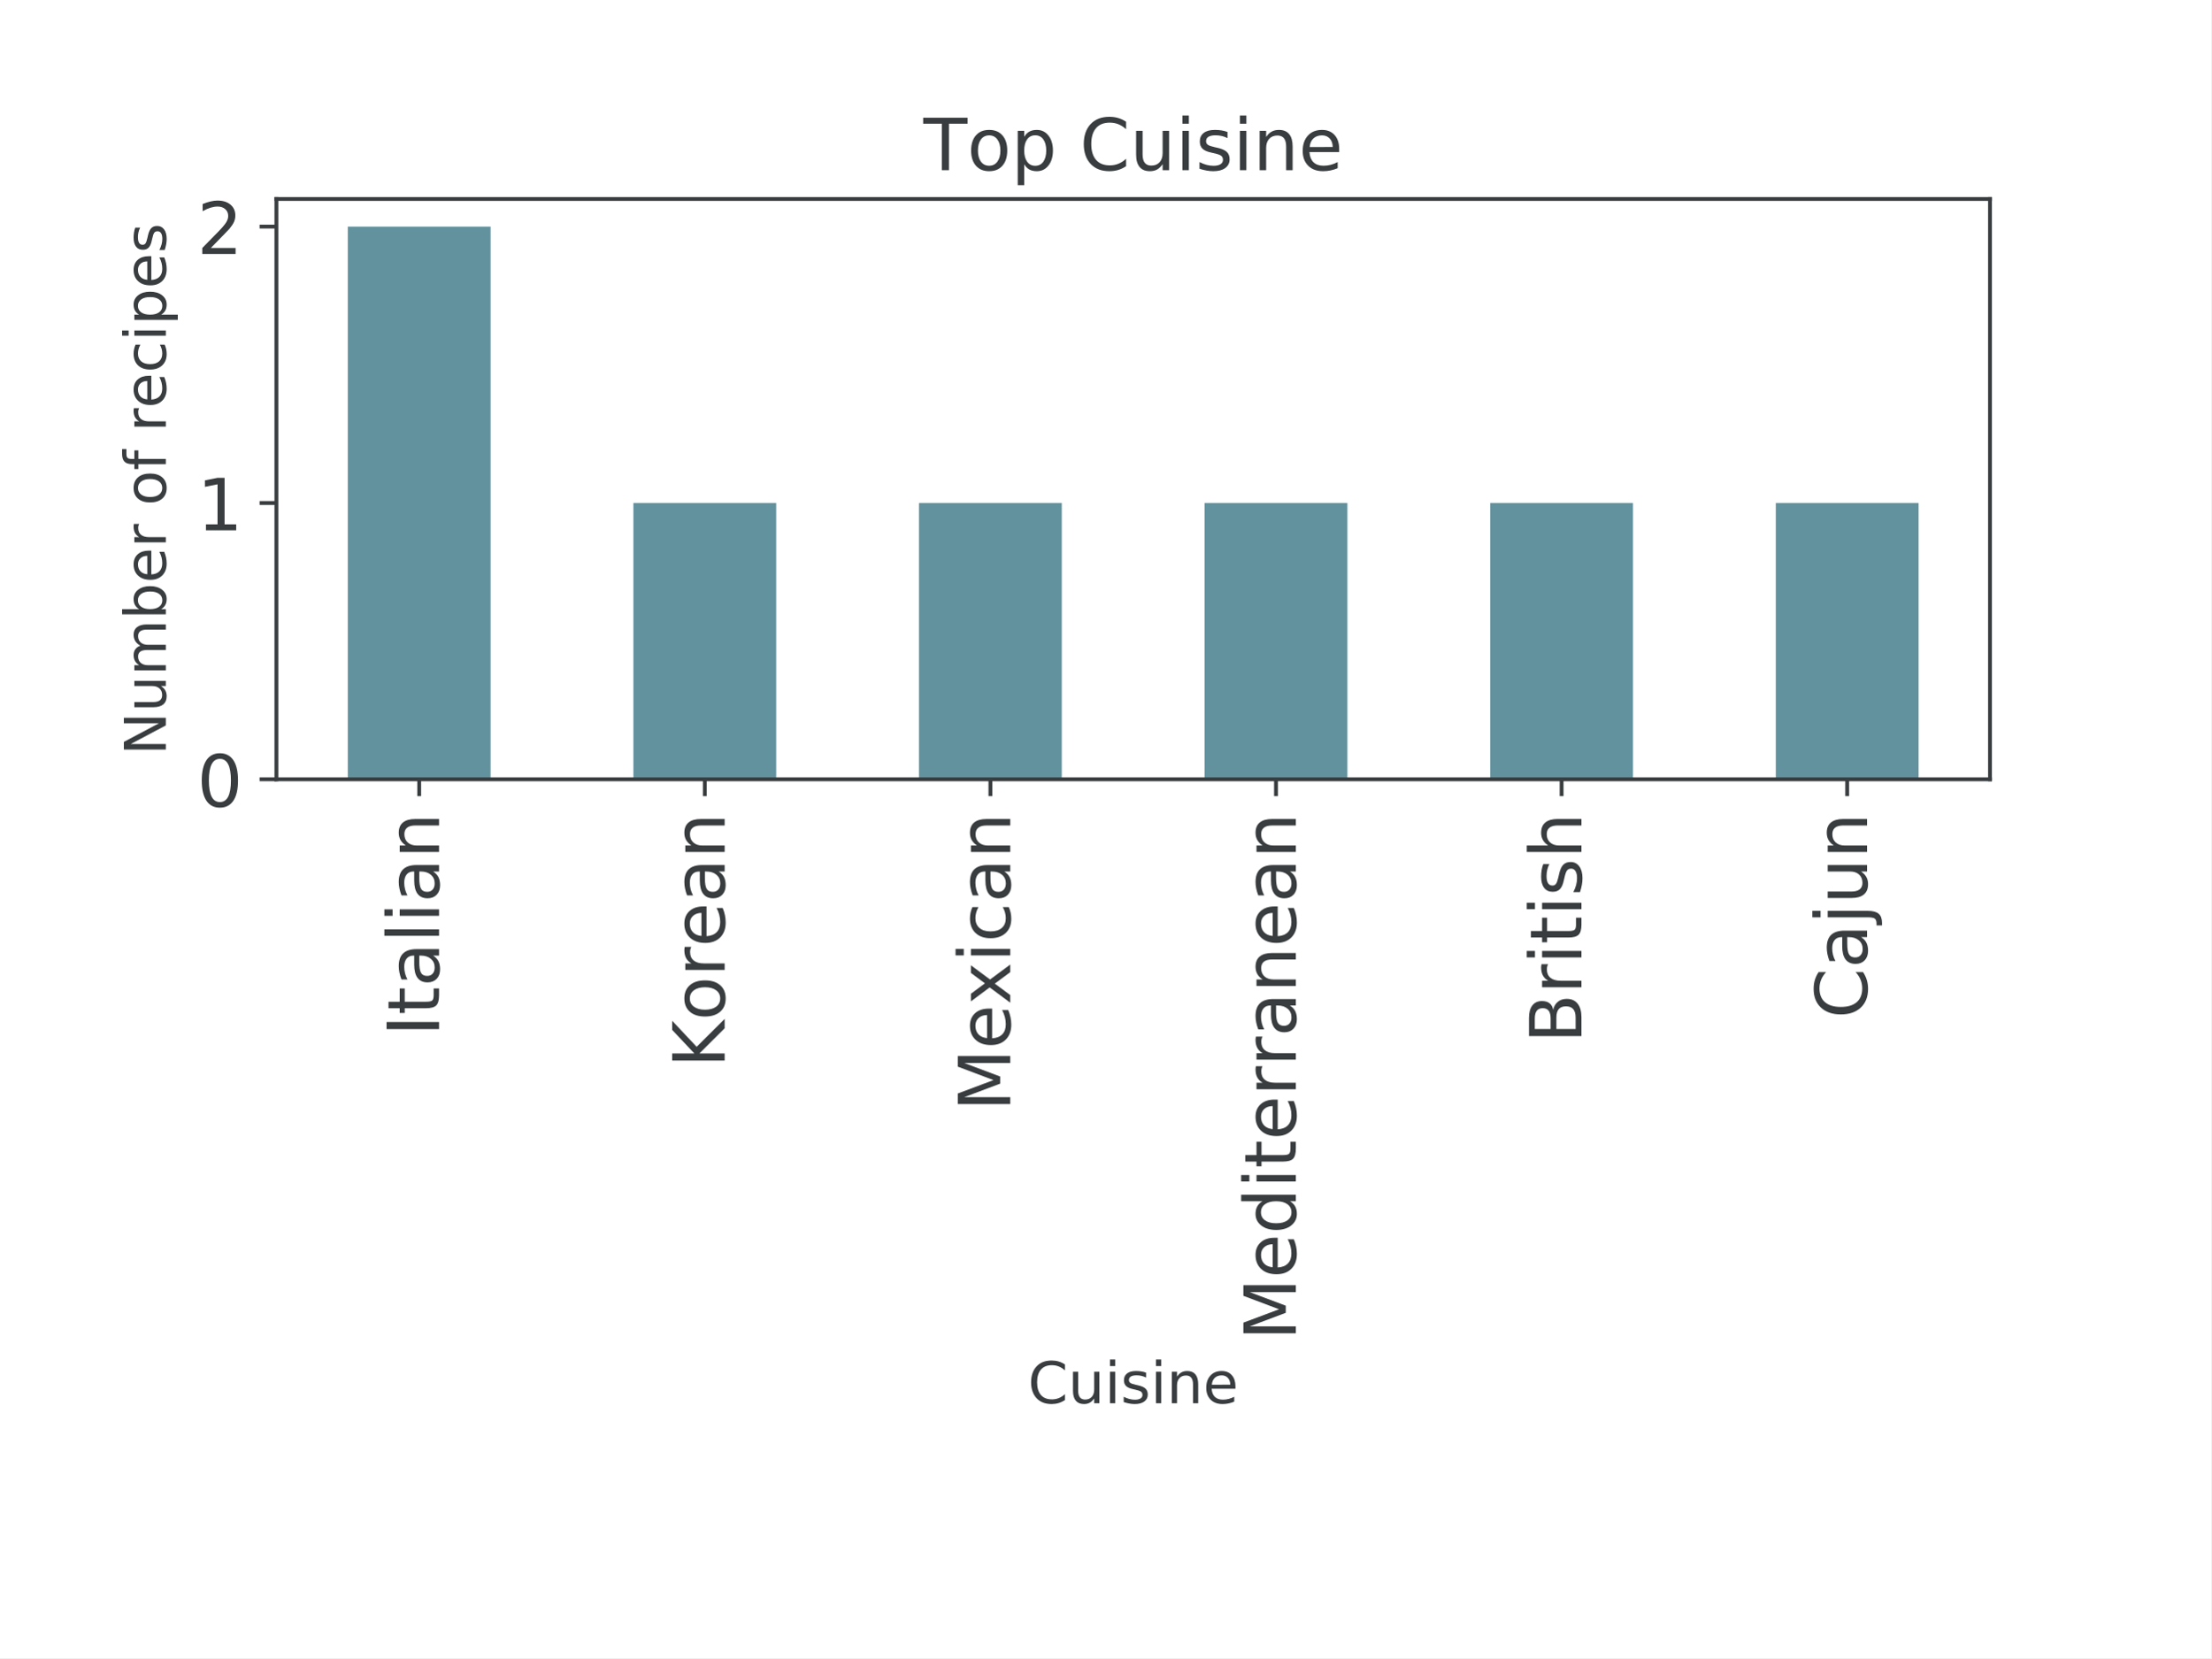
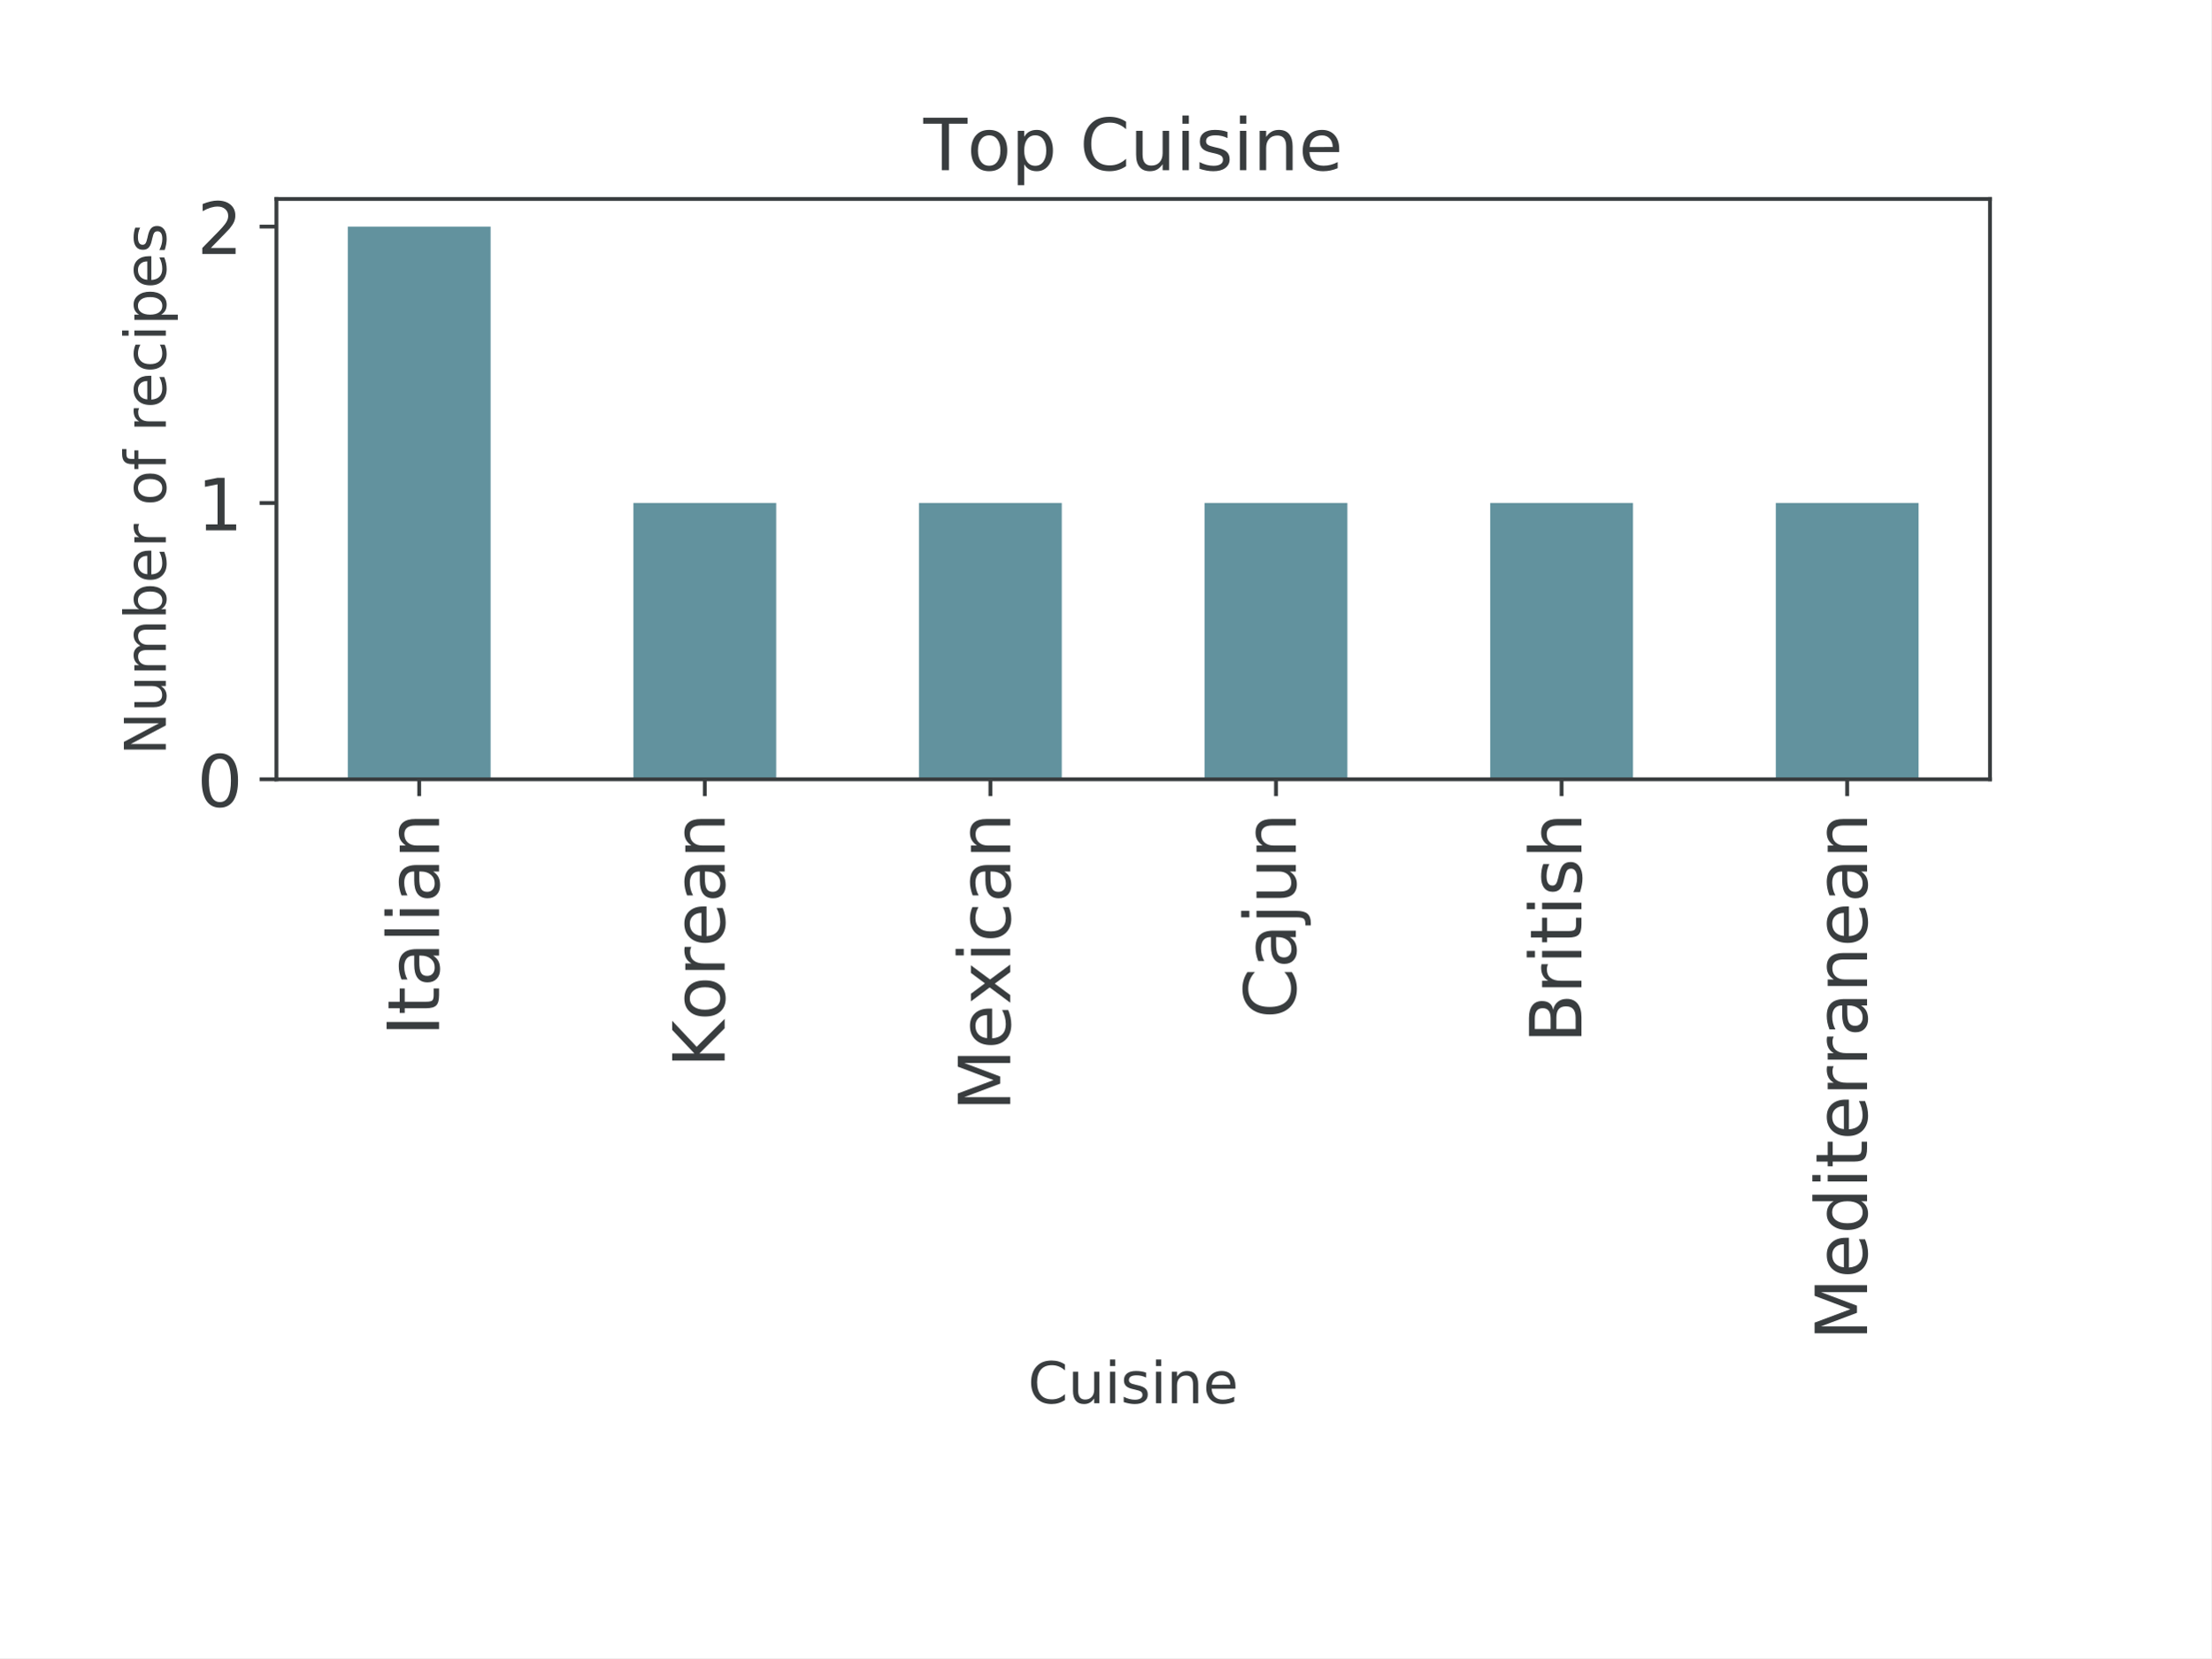
<svg xmlns="http://www.w3.org/2000/svg" xmlns:xlink="http://www.w3.org/1999/xlink" height="345.6pt" version="1.1" viewBox="0 0 460.8 345.6" width="460.8pt">
  <defs>
    <style type="text/css">
*{stroke-linecap:butt;stroke-linejoin:round;}
  </style>
  </defs>
  <g id="figure_1">
    <g id="patch_1">
      <path d="M 0 345.6  L 460.8 345.6  L 460.8 0  L 0 0  z " style="fill:#ffffff;" />
    </g>
    <g id="axes_1">
      <g id="patch_2">
        <path d="M 57.6 162.432  L 414.72 162.432  L 414.72 41.472  L 57.6 41.472  z " style="fill:#ffffff;" />
      </g>
      <g id="patch_3">
-         <path clip-path="url(#pf2302e8d09)" d="M 72.48 162.432  L 102.24 162.432  L 102.24 47.232  L 72.48 47.232  z " style="fill:#62929e;" />
+         <path clip-path="url(#pcf9d9f2aad)" d="M 72.48 162.432  L 102.24 162.432  L 102.24 47.232  L 72.48 47.232  z " style="fill:#62929e;" />
      </g>
      <g id="patch_4">
-         <path clip-path="url(#pf2302e8d09)" d="M 132 162.432  L 161.76 162.432  L 161.76 104.832  L 132 104.832  z " style="fill:#62929e;" />
+         <path clip-path="url(#pcf9d9f2aad)" d="M 132 162.432  L 161.76 162.432  L 161.76 104.832  L 132 104.832  z " style="fill:#62929e;" />
      </g>
      <g id="patch_5">
-         <path clip-path="url(#pf2302e8d09)" d="M 191.52 162.432  L 221.28 162.432  L 221.28 104.832  L 191.52 104.832  z " style="fill:#62929e;" />
+         <path clip-path="url(#pcf9d9f2aad)" d="M 191.52 162.432  L 221.28 162.432  L 221.28 104.832  L 191.52 104.832  z " style="fill:#62929e;" />
      </g>
      <g id="patch_6">
-         <path clip-path="url(#pf2302e8d09)" d="M 251.04 162.432  L 280.8 162.432  L 280.8 104.832  L 251.04 104.832  z " style="fill:#62929e;" />
+         <path clip-path="url(#pcf9d9f2aad)" d="M 251.04 162.432  L 280.8 162.432  L 280.8 104.832  L 251.04 104.832  z " style="fill:#62929e;" />
      </g>
      <g id="patch_7">
-         <path clip-path="url(#pf2302e8d09)" d="M 310.56 162.432  L 340.32 162.432  L 340.32 104.832  L 310.56 104.832  z " style="fill:#62929e;" />
+         <path clip-path="url(#pcf9d9f2aad)" d="M 310.56 162.432  L 340.32 162.432  L 340.32 104.832  L 310.56 104.832  z " style="fill:#62929e;" />
      </g>
      <g id="patch_8">
-         <path clip-path="url(#pf2302e8d09)" d="M 370.08 162.432  L 399.84 162.432  L 399.84 104.832  L 370.08 104.832  z " style="fill:#62929e;" />
+         <path clip-path="url(#pcf9d9f2aad)" d="M 370.08 162.432  L 399.84 162.432  L 399.84 104.832  L 370.08 104.832  z " style="fill:#62929e;" />
      </g>
      <g id="matplotlib.axis_1">
        <g id="xtick_1">
          <g id="line2d_1">
            <defs>
-               <path d="M 0 0  L 0 3.5  " id="m8370cc19d5" style="stroke:#393d3f;stroke-width:0.8;" />
-             </defs>
-             <g>
-               <use style="fill:#393d3f;stroke:#393d3f;stroke-width:0.8;" x="87.36" xlink:href="#m8370cc19d5" y="162.432" />
+               <path d="M 0 0  L 0 3.5  " id="md432410e2c" style="stroke:#393d3f;stroke-width:0.8;" />
+             </defs>
+             <g>
+               <use style="fill:#393d3f;stroke:#393d3f;stroke-width:0.8;" x="87.36" xlink:href="#md432410e2c" y="162.432" />
            </g>
          </g>
          <g id="text_1">
            <defs>
              <path d="M 9.812 72.906  L 19.672 72.906  L 19.672 0  L 9.812 0  z " id="DejaVuSans-73" />
              <path d="M 18.312 70.219  L 18.312 54.688  L 36.812 54.688  L 36.812 47.703  L 18.312 47.703  L 18.312 18.016  Q 18.312 11.328 20.141 9.422  Q 21.969 7.516 27.594 7.516  L 36.812 7.516  L 36.812 0  L 27.594 0  Q 17.188 0 13.234 3.875  Q 9.281 7.766 9.281 18.016  L 9.281 47.703  L 2.688 47.703  L 2.688 54.688  L 9.281 54.688  L 9.281 70.219  z " id="DejaVuSans-116" />
              <path d="M 34.281 27.484  Q 23.391 27.484 19.188 25  Q 14.984 22.516 14.984 16.5  Q 14.984 11.719 18.141 8.906  Q 21.297 6.109 26.703 6.109  Q 34.188 6.109 38.703 11.406  Q 43.219 16.703 43.219 25.484  L 43.219 27.484  z M 52.203 31.203  L 52.203 0  L 43.219 0  L 43.219 8.297  Q 40.141 3.328 35.547 0.953  Q 30.953 -1.422 24.312 -1.422  Q 15.922 -1.422 10.953 3.297  Q 6 8.016 6 15.922  Q 6 25.141 12.172 29.828  Q 18.359 34.516 30.609 34.516  L 43.219 34.516  L 43.219 35.406  Q 43.219 41.609 39.141 45  Q 35.062 48.391 27.688 48.391  Q 23 48.391 18.547 47.266  Q 14.109 46.141 10.016 43.891  L 10.016 52.203  Q 14.938 54.109 19.578 55.047  Q 24.219 56 28.609 56  Q 40.484 56 46.344 49.844  Q 52.203 43.703 52.203 31.203  z " id="DejaVuSans-97" />
              <path d="M 9.422 75.984  L 18.406 75.984  L 18.406 0  L 9.422 0  z " id="DejaVuSans-108" />
              <path d="M 9.422 54.688  L 18.406 54.688  L 18.406 0  L 9.422 0  z M 9.422 75.984  L 18.406 75.984  L 18.406 64.594  L 9.422 64.594  z " id="DejaVuSans-105" />
              <path d="M 54.891 33.016  L 54.891 0  L 45.906 0  L 45.906 32.719  Q 45.906 40.484 42.875 44.328  Q 39.844 48.188 33.797 48.188  Q 26.516 48.188 22.312 43.547  Q 18.109 38.922 18.109 30.906  L 18.109 0  L 9.078 0  L 9.078 54.688  L 18.109 54.688  L 18.109 46.188  Q 21.344 51.125 25.703 53.562  Q 30.078 56 35.797 56  Q 45.219 56 50.047 50.172  Q 54.891 44.344 54.891 33.016  z " id="DejaVuSans-110" />
            </defs>
            <g style="fill:#393d3f;" transform="translate(91.49906 215.9625)rotate(-90)scale(0.15 -0.15)">
              <use xlink:href="#DejaVuSans-73" />
              <use x="29.492" xlink:href="#DejaVuSans-116" />
              <use x="68.701" xlink:href="#DejaVuSans-97" />
              <use x="129.98" xlink:href="#DejaVuSans-108" />
              <use x="157.764" xlink:href="#DejaVuSans-105" />
              <use x="185.547" xlink:href="#DejaVuSans-97" />
              <use x="246.826" xlink:href="#DejaVuSans-110" />
            </g>
          </g>
        </g>
        <g id="xtick_2">
          <g id="line2d_2">
            <g>
-               <use style="fill:#393d3f;stroke:#393d3f;stroke-width:0.8;" x="146.88" xlink:href="#m8370cc19d5" y="162.432" />
+               <use style="fill:#393d3f;stroke:#393d3f;stroke-width:0.8;" x="146.88" xlink:href="#md432410e2c" y="162.432" />
            </g>
          </g>
          <g id="text_2">
            <defs>
              <path d="M 9.812 72.906  L 19.672 72.906  L 19.672 42.094  L 52.391 72.906  L 65.094 72.906  L 28.906 38.922  L 67.672 0  L 54.688 0  L 19.672 35.109  L 19.672 0  L 9.812 0  z " id="DejaVuSans-75" />
              <path d="M 30.609 48.391  Q 23.391 48.391 19.188 42.75  Q 14.984 37.109 14.984 27.297  Q 14.984 17.484 19.156 11.844  Q 23.344 6.203 30.609 6.203  Q 37.797 6.203 41.984 11.859  Q 46.188 17.531 46.188 27.297  Q 46.188 37.016 41.984 42.703  Q 37.797 48.391 30.609 48.391  z M 30.609 56  Q 42.328 56 49.016 48.375  Q 55.719 40.766 55.719 27.297  Q 55.719 13.875 49.016 6.219  Q 42.328 -1.422 30.609 -1.422  Q 18.844 -1.422 12.172 6.219  Q 5.516 13.875 5.516 27.297  Q 5.516 40.766 12.172 48.375  Q 18.844 56 30.609 56  z " id="DejaVuSans-111" />
              <path d="M 41.109 46.297  Q 39.594 47.172 37.812 47.578  Q 36.031 48 33.891 48  Q 26.266 48 22.188 43.047  Q 18.109 38.094 18.109 28.812  L 18.109 0  L 9.078 0  L 9.078 54.688  L 18.109 54.688  L 18.109 46.188  Q 20.953 51.172 25.484 53.578  Q 30.031 56 36.531 56  Q 37.453 56 38.578 55.875  Q 39.703 55.766 41.062 55.516  z " id="DejaVuSans-114" />
              <path d="M 56.203 29.594  L 56.203 25.203  L 14.891 25.203  Q 15.484 15.922 20.484 11.062  Q 25.484 6.203 34.422 6.203  Q 39.594 6.203 44.453 7.469  Q 49.312 8.734 54.109 11.281  L 54.109 2.781  Q 49.266 0.734 44.188 -0.344  Q 39.109 -1.422 33.891 -1.422  Q 20.797 -1.422 13.156 6.188  Q 5.516 13.812 5.516 26.812  Q 5.516 40.234 12.766 48.109  Q 20.016 56 32.328 56  Q 43.359 56 49.781 48.891  Q 56.203 41.797 56.203 29.594  z M 47.219 32.234  Q 47.125 39.594 43.094 43.984  Q 39.062 48.391 32.422 48.391  Q 24.906 48.391 20.391 44.141  Q 15.875 39.891 15.188 32.172  z " id="DejaVuSans-101" />
            </defs>
            <g style="fill:#393d3f;" transform="translate(151.0191 222.525)rotate(-90)scale(0.15 -0.15)">
              <use xlink:href="#DejaVuSans-75" />
              <use x="65.498" xlink:href="#DejaVuSans-111" />
              <use x="126.68" xlink:href="#DejaVuSans-114" />
              <use x="167.762" xlink:href="#DejaVuSans-101" />
              <use x="229.285" xlink:href="#DejaVuSans-97" />
              <use x="290.564" xlink:href="#DejaVuSans-110" />
            </g>
          </g>
        </g>
        <g id="xtick_3">
          <g id="line2d_3">
            <g>
-               <use style="fill:#393d3f;stroke:#393d3f;stroke-width:0.8;" x="206.4" xlink:href="#m8370cc19d5" y="162.432" />
+               <use style="fill:#393d3f;stroke:#393d3f;stroke-width:0.8;" x="206.4" xlink:href="#md432410e2c" y="162.432" />
            </g>
          </g>
          <g id="text_3">
            <defs>
              <path d="M 9.812 72.906  L 24.516 72.906  L 43.109 23.297  L 61.812 72.906  L 76.516 72.906  L 76.516 0  L 66.891 0  L 66.891 64.016  L 48.094 14.016  L 38.188 14.016  L 19.391 64.016  L 19.391 0  L 9.812 0  z " id="DejaVuSans-77" />
              <path d="M 54.891 54.688  L 35.109 28.078  L 55.906 0  L 45.312 0  L 29.391 21.484  L 13.484 0  L 2.875 0  L 24.125 28.609  L 4.688 54.688  L 15.281 54.688  L 29.781 35.203  L 44.281 54.688  z " id="DejaVuSans-120" />
              <path d="M 48.781 52.594  L 48.781 44.188  Q 44.969 46.297 41.141 47.344  Q 37.312 48.391 33.406 48.391  Q 24.656 48.391 19.812 42.844  Q 14.984 37.312 14.984 27.297  Q 14.984 17.281 19.812 11.734  Q 24.656 6.203 33.406 6.203  Q 37.312 6.203 41.141 7.25  Q 44.969 8.297 48.781 10.406  L 48.781 2.094  Q 45.016 0.344 40.984 -0.531  Q 36.969 -1.422 32.422 -1.422  Q 20.062 -1.422 12.781 6.344  Q 5.516 14.109 5.516 27.297  Q 5.516 40.672 12.859 48.328  Q 20.219 56 33.016 56  Q 37.156 56 41.109 55.141  Q 45.062 54.297 48.781 52.594  z " id="DejaVuSans-99" />
            </defs>
            <g style="fill:#393d3f;" transform="translate(210.5391 231.5929)rotate(-90)scale(0.15 -0.15)">
              <use xlink:href="#DejaVuSans-77" />
              <use x="86.279" xlink:href="#DejaVuSans-101" />
              <use x="147.787" xlink:href="#DejaVuSans-120" />
              <use x="206.967" xlink:href="#DejaVuSans-105" />
              <use x="234.75" xlink:href="#DejaVuSans-99" />
              <use x="289.73" xlink:href="#DejaVuSans-97" />
              <use x="351.01" xlink:href="#DejaVuSans-110" />
            </g>
          </g>
        </g>
        <g id="xtick_4">
          <g id="line2d_4">
            <g>
-               <use style="fill:#393d3f;stroke:#393d3f;stroke-width:0.8;" x="265.92" xlink:href="#m8370cc19d5" y="162.432" />
+               <use style="fill:#393d3f;stroke:#393d3f;stroke-width:0.8;" x="265.92" xlink:href="#md432410e2c" y="162.432" />
            </g>
          </g>
          <g id="text_4">
            <defs>
+               <path d="M 64.406 67.281  L 64.406 56.891  Q 59.422 61.531 53.781 63.812  Q 48.141 66.109 41.797 66.109  Q 29.297 66.109 22.656 58.469  Q 16.016 50.828 16.016 36.375  Q 16.016 21.969 22.656 14.328  Q 29.297 6.688 41.797 6.688  Q 48.141 6.688 53.781 8.984  Q 59.422 11.281 64.406 15.922  L 64.406 5.609  Q 59.234 2.094 53.438 0.328  Q 47.656 -1.422 41.219 -1.422  Q 24.656 -1.422 15.125 8.703  Q 5.609 18.844 5.609 36.375  Q 5.609 53.953 15.125 64.078  Q 24.656 74.219 41.219 74.219  Q 47.75 74.219 53.531 72.484  Q 59.328 70.75 64.406 67.281  z " id="DejaVuSans-67" />
+               <path d="M 9.422 54.688  L 18.406 54.688  L 18.406 -0.984  Q 18.406 -11.422 14.422 -16.109  Q 10.453 -20.797 1.609 -20.797  L -1.812 -20.797  L -1.812 -13.188  L 0.594 -13.188  Q 5.719 -13.188 7.562 -10.812  Q 9.422 -8.453 9.422 -0.984  z M 9.422 75.984  L 18.406 75.984  L 18.406 64.594  L 9.422 64.594  z " id="DejaVuSans-106" />
+               <path d="M 8.5 21.578  L 8.5 54.688  L 17.484 54.688  L 17.484 21.922  Q 17.484 14.156 20.5 10.266  Q 23.531 6.391 29.594 6.391  Q 36.859 6.391 41.078 11.031  Q 45.312 15.672 45.312 23.688  L 45.312 54.688  L 54.297 54.688  L 54.297 0  L 45.312 0  L 45.312 8.406  Q 42.047 3.422 37.719 1  Q 33.406 -1.422 27.688 -1.422  Q 18.266 -1.422 13.375 4.438  Q 8.5 10.297 8.5 21.578  z M 31.109 56  z " id="DejaVuSans-117" />
+             </defs>
+             <g style="fill:#393d3f;" transform="translate(270.0591 212.2781)rotate(-90)scale(0.15 -0.15)">
+               <use xlink:href="#DejaVuSans-67" />
+               <use x="69.824" xlink:href="#DejaVuSans-97" />
+               <use x="131.104" xlink:href="#DejaVuSans-106" />
+               <use x="158.887" xlink:href="#DejaVuSans-117" />
+               <use x="222.266" xlink:href="#DejaVuSans-110" />
+             </g>
+           </g>
+         </g>
+         <g id="xtick_5">
+           <g id="line2d_5">
+             <g>
+               <use style="fill:#393d3f;stroke:#393d3f;stroke-width:0.8;" x="325.44" xlink:href="#md432410e2c" y="162.432" />
+             </g>
+           </g>
+           <g id="text_5">
+             <defs>
+               <path d="M 19.672 34.812  L 19.672 8.109  L 35.5 8.109  Q 43.453 8.109 47.281 11.406  Q 51.125 14.703 51.125 21.484  Q 51.125 28.328 47.281 31.562  Q 43.453 34.812 35.5 34.812  z M 19.672 64.797  L 19.672 42.828  L 34.281 42.828  Q 41.5 42.828 45.031 45.531  Q 48.578 48.25 48.578 53.812  Q 48.578 59.328 45.031 62.062  Q 41.5 64.797 34.281 64.797  z M 9.812 72.906  L 35.016 72.906  Q 46.297 72.906 52.391 68.219  Q 58.5 63.531 58.5 54.891  Q 58.5 48.188 55.375 44.234  Q 52.25 40.281 46.188 39.312  Q 53.469 37.75 57.5 32.781  Q 61.531 27.828 61.531 20.406  Q 61.531 10.641 54.891 5.312  Q 48.25 0 35.984 0  L 9.812 0  z " id="DejaVuSans-66" />
+               <path d="M 44.281 53.078  L 44.281 44.578  Q 40.484 46.531 36.375 47.5  Q 32.281 48.484 27.875 48.484  Q 21.188 48.484 17.844 46.438  Q 14.5 44.391 14.5 40.281  Q 14.5 37.156 16.891 35.375  Q 19.281 33.594 26.516 31.984  L 29.594 31.297  Q 39.156 29.25 43.188 25.516  Q 47.219 21.781 47.219 15.094  Q 47.219 7.469 41.188 3.016  Q 35.156 -1.422 24.609 -1.422  Q 20.219 -1.422 15.453 -0.562  Q 10.688 0.297 5.422 2  L 5.422 11.281  Q 10.406 8.688 15.234 7.391  Q 20.062 6.109 24.812 6.109  Q 31.156 6.109 34.562 8.281  Q 37.984 10.453 37.984 14.406  Q 37.984 18.062 35.516 20.016  Q 33.062 21.969 24.703 23.781  L 21.578 24.516  Q 13.234 26.266 9.516 29.906  Q 5.812 33.547 5.812 39.891  Q 5.812 47.609 11.281 51.797  Q 16.75 56 26.812 56  Q 31.781 56 36.172 55.266  Q 40.578 54.547 44.281 53.078  z " id="DejaVuSans-115" />
+               <path d="M 54.891 33.016  L 54.891 0  L 45.906 0  L 45.906 32.719  Q 45.906 40.484 42.875 44.328  Q 39.844 48.188 33.797 48.188  Q 26.516 48.188 22.312 43.547  Q 18.109 38.922 18.109 30.906  L 18.109 0  L 9.078 0  L 9.078 75.984  L 18.109 75.984  L 18.109 46.188  Q 21.344 51.125 25.703 53.562  Q 30.078 56 35.797 56  Q 45.219 56 50.047 50.172  Q 54.891 44.344 54.891 33.016  z " id="DejaVuSans-104" />
+             </defs>
+             <g style="fill:#393d3f;" transform="translate(329.5791 217.425)rotate(-90)scale(0.15 -0.15)">
+               <use xlink:href="#DejaVuSans-66" />
+               <use x="68.604" xlink:href="#DejaVuSans-114" />
+               <use x="109.717" xlink:href="#DejaVuSans-105" />
+               <use x="137.5" xlink:href="#DejaVuSans-116" />
+               <use x="176.709" xlink:href="#DejaVuSans-105" />
+               <use x="204.492" xlink:href="#DejaVuSans-115" />
+               <use x="256.592" xlink:href="#DejaVuSans-104" />
+             </g>
+           </g>
+         </g>
+         <g id="xtick_6">
+           <g id="line2d_6">
+             <g>
+               <use style="fill:#393d3f;stroke:#393d3f;stroke-width:0.8;" x="384.96" xlink:href="#md432410e2c" y="162.432" />
+             </g>
+           </g>
+           <g id="text_6">
+             <defs>
              <path d="M 45.406 46.391  L 45.406 75.984  L 54.391 75.984  L 54.391 0  L 45.406 0  L 45.406 8.203  Q 42.578 3.328 38.25 0.953  Q 33.938 -1.422 27.875 -1.422  Q 17.969 -1.422 11.734 6.484  Q 5.516 14.406 5.516 27.297  Q 5.516 40.188 11.734 48.094  Q 17.969 56 27.875 56  Q 33.938 56 38.25 53.625  Q 42.578 51.266 45.406 46.391  z M 14.797 27.297  Q 14.797 17.391 18.875 11.75  Q 22.953 6.109 30.078 6.109  Q 37.203 6.109 41.297 11.75  Q 45.406 17.391 45.406 27.297  Q 45.406 37.203 41.297 42.844  Q 37.203 48.484 30.078 48.484  Q 22.953 48.484 18.875 42.844  Q 14.797 37.203 14.797 27.297  z " id="DejaVuSans-100" />
            </defs>
-             <g style="fill:#393d3f;" transform="translate(270.0591 279.3609)rotate(-90)scale(0.15 -0.15)">
+             <g style="fill:#393d3f;" transform="translate(389.0991 279.3609)rotate(-90)scale(0.15 -0.15)">
              <use xlink:href="#DejaVuSans-77" />
              <use x="86.279" xlink:href="#DejaVuSans-101" />
              <use x="147.803" xlink:href="#DejaVuSans-100" />
              <use x="211.279" xlink:href="#DejaVuSans-105" />
              <use x="239.062" xlink:href="#DejaVuSans-116" />
              <use x="278.271" xlink:href="#DejaVuSans-101" />
              <use x="339.795" xlink:href="#DejaVuSans-114" />
              <use x="380.893" xlink:href="#DejaVuSans-114" />
              <use x="422.006" xlink:href="#DejaVuSans-97" />
              <use x="483.285" xlink:href="#DejaVuSans-110" />
              <use x="546.664" xlink:href="#DejaVuSans-101" />
              <use x="608.188" xlink:href="#DejaVuSans-97" />
              <use x="669.467" xlink:href="#DejaVuSans-110" />
            </g>
          </g>
        </g>
-         <g id="xtick_5">
-           <g id="line2d_5">
-             <g>
-               <use style="fill:#393d3f;stroke:#393d3f;stroke-width:0.8;" x="325.44" xlink:href="#m8370cc19d5" y="162.432" />
-             </g>
-           </g>
-           <g id="text_5">
-             <defs>
-               <path d="M 19.672 34.812  L 19.672 8.109  L 35.5 8.109  Q 43.453 8.109 47.281 11.406  Q 51.125 14.703 51.125 21.484  Q 51.125 28.328 47.281 31.562  Q 43.453 34.812 35.5 34.812  z M 19.672 64.797  L 19.672 42.828  L 34.281 42.828  Q 41.5 42.828 45.031 45.531  Q 48.578 48.25 48.578 53.812  Q 48.578 59.328 45.031 62.062  Q 41.5 64.797 34.281 64.797  z M 9.812 72.906  L 35.016 72.906  Q 46.297 72.906 52.391 68.219  Q 58.5 63.531 58.5 54.891  Q 58.5 48.188 55.375 44.234  Q 52.25 40.281 46.188 39.312  Q 53.469 37.75 57.5 32.781  Q 61.531 27.828 61.531 20.406  Q 61.531 10.641 54.891 5.312  Q 48.25 0 35.984 0  L 9.812 0  z " id="DejaVuSans-66" />
-               <path d="M 44.281 53.078  L 44.281 44.578  Q 40.484 46.531 36.375 47.5  Q 32.281 48.484 27.875 48.484  Q 21.188 48.484 17.844 46.438  Q 14.5 44.391 14.5 40.281  Q 14.5 37.156 16.891 35.375  Q 19.281 33.594 26.516 31.984  L 29.594 31.297  Q 39.156 29.25 43.188 25.516  Q 47.219 21.781 47.219 15.094  Q 47.219 7.469 41.188 3.016  Q 35.156 -1.422 24.609 -1.422  Q 20.219 -1.422 15.453 -0.562  Q 10.688 0.297 5.422 2  L 5.422 11.281  Q 10.406 8.688 15.234 7.391  Q 20.062 6.109 24.812 6.109  Q 31.156 6.109 34.562 8.281  Q 37.984 10.453 37.984 14.406  Q 37.984 18.062 35.516 20.016  Q 33.062 21.969 24.703 23.781  L 21.578 24.516  Q 13.234 26.266 9.516 29.906  Q 5.812 33.547 5.812 39.891  Q 5.812 47.609 11.281 51.797  Q 16.75 56 26.812 56  Q 31.781 56 36.172 55.266  Q 40.578 54.547 44.281 53.078  z " id="DejaVuSans-115" />
-               <path d="M 54.891 33.016  L 54.891 0  L 45.906 0  L 45.906 32.719  Q 45.906 40.484 42.875 44.328  Q 39.844 48.188 33.797 48.188  Q 26.516 48.188 22.312 43.547  Q 18.109 38.922 18.109 30.906  L 18.109 0  L 9.078 0  L 9.078 75.984  L 18.109 75.984  L 18.109 46.188  Q 21.344 51.125 25.703 53.562  Q 30.078 56 35.797 56  Q 45.219 56 50.047 50.172  Q 54.891 44.344 54.891 33.016  z " id="DejaVuSans-104" />
-             </defs>
-             <g style="fill:#393d3f;" transform="translate(329.5791 217.425)rotate(-90)scale(0.15 -0.15)">
-               <use xlink:href="#DejaVuSans-66" />
-               <use x="68.604" xlink:href="#DejaVuSans-114" />
-               <use x="109.717" xlink:href="#DejaVuSans-105" />
-               <use x="137.5" xlink:href="#DejaVuSans-116" />
-               <use x="176.709" xlink:href="#DejaVuSans-105" />
-               <use x="204.492" xlink:href="#DejaVuSans-115" />
-               <use x="256.592" xlink:href="#DejaVuSans-104" />
-             </g>
-           </g>
-         </g>
-         <g id="xtick_6">
-           <g id="line2d_6">
-             <g>
-               <use style="fill:#393d3f;stroke:#393d3f;stroke-width:0.8;" x="384.96" xlink:href="#m8370cc19d5" y="162.432" />
-             </g>
-           </g>
-           <g id="text_6">
-             <defs>
-               <path d="M 64.406 67.281  L 64.406 56.891  Q 59.422 61.531 53.781 63.812  Q 48.141 66.109 41.797 66.109  Q 29.297 66.109 22.656 58.469  Q 16.016 50.828 16.016 36.375  Q 16.016 21.969 22.656 14.328  Q 29.297 6.688 41.797 6.688  Q 48.141 6.688 53.781 8.984  Q 59.422 11.281 64.406 15.922  L 64.406 5.609  Q 59.234 2.094 53.438 0.328  Q 47.656 -1.422 41.219 -1.422  Q 24.656 -1.422 15.125 8.703  Q 5.609 18.844 5.609 36.375  Q 5.609 53.953 15.125 64.078  Q 24.656 74.219 41.219 74.219  Q 47.75 74.219 53.531 72.484  Q 59.328 70.75 64.406 67.281  z " id="DejaVuSans-67" />
-               <path d="M 9.422 54.688  L 18.406 54.688  L 18.406 -0.984  Q 18.406 -11.422 14.422 -16.109  Q 10.453 -20.797 1.609 -20.797  L -1.812 -20.797  L -1.812 -13.188  L 0.594 -13.188  Q 5.719 -13.188 7.562 -10.812  Q 9.422 -8.453 9.422 -0.984  z M 9.422 75.984  L 18.406 75.984  L 18.406 64.594  L 9.422 64.594  z " id="DejaVuSans-106" />
-               <path d="M 8.5 21.578  L 8.5 54.688  L 17.484 54.688  L 17.484 21.922  Q 17.484 14.156 20.5 10.266  Q 23.531 6.391 29.594 6.391  Q 36.859 6.391 41.078 11.031  Q 45.312 15.672 45.312 23.688  L 45.312 54.688  L 54.297 54.688  L 54.297 0  L 45.312 0  L 45.312 8.406  Q 42.047 3.422 37.719 1  Q 33.406 -1.422 27.688 -1.422  Q 18.266 -1.422 13.375 4.438  Q 8.5 10.297 8.5 21.578  z M 31.109 56  z " id="DejaVuSans-117" />
-             </defs>
-             <g style="fill:#393d3f;" transform="translate(389.0991 212.2781)rotate(-90)scale(0.15 -0.15)">
-               <use xlink:href="#DejaVuSans-67" />
-               <use x="69.824" xlink:href="#DejaVuSans-97" />
-               <use x="131.104" xlink:href="#DejaVuSans-106" />
-               <use x="158.887" xlink:href="#DejaVuSans-117" />
-               <use x="222.266" xlink:href="#DejaVuSans-110" />
-             </g>
-           </g>
-         </g>
        <g id="text_7">
          <g style="fill:#393d3f;" transform="translate(214.2141 292.479)scale(0.12 -0.12)">
            <use xlink:href="#DejaVuSans-67" />
            <use x="69.824" xlink:href="#DejaVuSans-117" />
            <use x="133.203" xlink:href="#DejaVuSans-105" />
            <use x="160.986" xlink:href="#DejaVuSans-115" />
            <use x="213.086" xlink:href="#DejaVuSans-105" />
            <use x="240.869" xlink:href="#DejaVuSans-110" />
            <use x="304.248" xlink:href="#DejaVuSans-101" />
          </g>
        </g>
      </g>
      <g id="matplotlib.axis_2">
        <g id="ytick_1">
          <g id="line2d_7">
            <defs>
-               <path d="M 0 0  L -3.5 0  " id="mc11f04c32e" style="stroke:#393d3f;stroke-width:0.8;" />
-             </defs>
-             <g>
-               <use style="fill:#393d3f;stroke:#393d3f;stroke-width:0.8;" x="57.6" xlink:href="#mc11f04c32e" y="162.432" />
+               <path d="M 0 0  L -3.5 0  " id="m49619f5679" style="stroke:#393d3f;stroke-width:0.8;" />
+             </defs>
+             <g>
+               <use style="fill:#393d3f;stroke:#393d3f;stroke-width:0.8;" x="57.6" xlink:href="#m49619f5679" y="162.432" />
            </g>
          </g>
          <g id="text_8">
            <defs>
              <path d="M 31.781 66.406  Q 24.172 66.406 20.328 58.906  Q 16.5 51.422 16.5 36.375  Q 16.5 21.391 20.328 13.891  Q 24.172 6.391 31.781 6.391  Q 39.453 6.391 43.281 13.891  Q 47.125 21.391 47.125 36.375  Q 47.125 51.422 43.281 58.906  Q 39.453 66.406 31.781 66.406  z M 31.781 74.219  Q 44.047 74.219 50.516 64.516  Q 56.984 54.828 56.984 36.375  Q 56.984 17.969 50.516 8.266  Q 44.047 -1.422 31.781 -1.422  Q 19.531 -1.422 13.062 8.266  Q 6.594 17.969 6.594 36.375  Q 6.594 54.828 13.062 64.516  Q 19.531 74.219 31.781 74.219  z " id="DejaVuSans-48" />
            </defs>
            <g style="fill:#393d3f;" transform="translate(41.05625 168.1308)scale(0.15 -0.15)">
              <use xlink:href="#DejaVuSans-48" />
            </g>
          </g>
        </g>
        <g id="ytick_2">
          <g id="line2d_8">
            <g>
-               <use style="fill:#393d3f;stroke:#393d3f;stroke-width:0.8;" x="57.6" xlink:href="#mc11f04c32e" y="104.832" />
+               <use style="fill:#393d3f;stroke:#393d3f;stroke-width:0.8;" x="57.6" xlink:href="#m49619f5679" y="104.832" />
            </g>
          </g>
          <g id="text_9">
            <defs>
              <path d="M 12.406 8.297  L 28.516 8.297  L 28.516 63.922  L 10.984 60.406  L 10.984 69.391  L 28.422 72.906  L 38.281 72.906  L 38.281 8.297  L 54.391 8.297  L 54.391 0  L 12.406 0  z " id="DejaVuSans-49" />
            </defs>
            <g style="fill:#393d3f;" transform="translate(41.05625 110.5308)scale(0.15 -0.15)">
              <use xlink:href="#DejaVuSans-49" />
            </g>
          </g>
        </g>
        <g id="ytick_3">
          <g id="line2d_9">
            <g>
-               <use style="fill:#393d3f;stroke:#393d3f;stroke-width:0.8;" x="57.6" xlink:href="#mc11f04c32e" y="47.232" />
+               <use style="fill:#393d3f;stroke:#393d3f;stroke-width:0.8;" x="57.6" xlink:href="#m49619f5679" y="47.232" />
            </g>
          </g>
          <g id="text_10">
            <defs>
              <path d="M 19.188 8.297  L 53.609 8.297  L 53.609 0  L 7.328 0  L 7.328 8.297  Q 12.938 14.109 22.625 23.891  Q 32.328 33.688 34.812 36.531  Q 39.547 41.844 41.422 45.531  Q 43.312 49.219 43.312 52.781  Q 43.312 58.594 39.234 62.25  Q 35.156 65.922 28.609 65.922  Q 23.969 65.922 18.812 64.312  Q 13.672 62.703 7.812 59.422  L 7.812 69.391  Q 13.766 71.781 18.938 73  Q 24.125 74.219 28.422 74.219  Q 39.75 74.219 46.484 68.547  Q 53.219 62.891 53.219 53.422  Q 53.219 48.922 51.531 44.891  Q 49.859 40.875 45.406 35.406  Q 44.188 33.984 37.641 27.219  Q 31.109 20.453 19.188 8.297  z " id="DejaVuSans-50" />
            </defs>
            <g style="fill:#393d3f;" transform="translate(41.05625 52.93083)scale(0.15 -0.15)">
              <use xlink:href="#DejaVuSans-50" />
            </g>
          </g>
        </g>
        <g id="text_11">
          <defs>
            <path d="M 9.812 72.906  L 23.094 72.906  L 55.422 11.922  L 55.422 72.906  L 64.984 72.906  L 64.984 0  L 51.703 0  L 19.391 60.984  L 19.391 0  L 9.812 0  z " id="DejaVuSans-78" />
            <path d="M 52 44.188  Q 55.375 50.25 60.062 53.125  Q 64.75 56 71.094 56  Q 79.641 56 84.281 50.016  Q 88.922 44.047 88.922 33.016  L 88.922 0  L 79.891 0  L 79.891 32.719  Q 79.891 40.578 77.094 44.375  Q 74.312 48.188 68.609 48.188  Q 61.625 48.188 57.562 43.547  Q 53.516 38.922 53.516 30.906  L 53.516 0  L 44.484 0  L 44.484 32.719  Q 44.484 40.625 41.703 44.406  Q 38.922 48.188 33.109 48.188  Q 26.219 48.188 22.156 43.531  Q 18.109 38.875 18.109 30.906  L 18.109 0  L 9.078 0  L 9.078 54.688  L 18.109 54.688  L 18.109 46.188  Q 21.188 51.219 25.484 53.609  Q 29.781 56 35.688 56  Q 41.656 56 45.828 52.969  Q 50 49.953 52 44.188  z " id="DejaVuSans-109" />
            <path d="M 48.688 27.297  Q 48.688 37.203 44.609 42.844  Q 40.531 48.484 33.406 48.484  Q 26.266 48.484 22.188 42.844  Q 18.109 37.203 18.109 27.297  Q 18.109 17.391 22.188 11.75  Q 26.266 6.109 33.406 6.109  Q 40.531 6.109 44.609 11.75  Q 48.688 17.391 48.688 27.297  z M 18.109 46.391  Q 20.953 51.266 25.266 53.625  Q 29.594 56 35.594 56  Q 45.562 56 51.781 48.094  Q 58.016 40.188 58.016 27.297  Q 58.016 14.406 51.781 6.484  Q 45.562 -1.422 35.594 -1.422  Q 29.594 -1.422 25.266 0.953  Q 20.953 3.328 18.109 8.203  L 18.109 0  L 9.078 0  L 9.078 75.984  L 18.109 75.984  z " id="DejaVuSans-98" />
            <path id="DejaVuSans-32" />
            <path d="M 37.109 75.984  L 37.109 68.5  L 28.516 68.5  Q 23.688 68.5 21.797 66.547  Q 19.922 64.594 19.922 59.516  L 19.922 54.688  L 34.719 54.688  L 34.719 47.703  L 19.922 47.703  L 19.922 0  L 10.891 0  L 10.891 47.703  L 2.297 47.703  L 2.297 54.688  L 10.891 54.688  L 10.891 58.5  Q 10.891 67.625 15.141 71.797  Q 19.391 75.984 28.609 75.984  z " id="DejaVuSans-102" />
            <path d="M 18.109 8.203  L 18.109 -20.797  L 9.078 -20.797  L 9.078 54.688  L 18.109 54.688  L 18.109 46.391  Q 20.953 51.266 25.266 53.625  Q 29.594 56 35.594 56  Q 45.562 56 51.781 48.094  Q 58.016 40.188 58.016 27.297  Q 58.016 14.406 51.781 6.484  Q 45.562 -1.422 35.594 -1.422  Q 29.594 -1.422 25.266 0.953  Q 20.953 3.328 18.109 8.203  z M 48.688 27.297  Q 48.688 37.203 44.609 42.844  Q 40.531 48.484 33.406 48.484  Q 26.266 48.484 22.188 42.844  Q 18.109 37.203 18.109 27.297  Q 18.109 17.391 22.188 11.75  Q 26.266 6.109 33.406 6.109  Q 40.531 6.109 44.609 11.75  Q 48.688 17.391 48.688 27.297  z " id="DejaVuSans-112" />
          </defs>
          <g style="fill:#393d3f;" transform="translate(34.56063 157.4014)rotate(-90)scale(0.12 -0.12)">
            <use xlink:href="#DejaVuSans-78" />
            <use x="74.805" xlink:href="#DejaVuSans-117" />
            <use x="138.184" xlink:href="#DejaVuSans-109" />
            <use x="235.596" xlink:href="#DejaVuSans-98" />
            <use x="299.072" xlink:href="#DejaVuSans-101" />
            <use x="360.596" xlink:href="#DejaVuSans-114" />
            <use x="401.709" xlink:href="#DejaVuSans-32" />
            <use x="433.496" xlink:href="#DejaVuSans-111" />
            <use x="494.678" xlink:href="#DejaVuSans-102" />
            <use x="529.883" xlink:href="#DejaVuSans-32" />
            <use x="561.67" xlink:href="#DejaVuSans-114" />
            <use x="602.752" xlink:href="#DejaVuSans-101" />
            <use x="664.275" xlink:href="#DejaVuSans-99" />
            <use x="719.256" xlink:href="#DejaVuSans-105" />
            <use x="747.039" xlink:href="#DejaVuSans-112" />
            <use x="810.516" xlink:href="#DejaVuSans-101" />
            <use x="872.039" xlink:href="#DejaVuSans-115" />
          </g>
        </g>
      </g>
      <g id="patch_9">
        <path d="M 57.6 162.432  L 57.6 41.472  " style="fill:none;stroke:#393d3f;stroke-linecap:square;stroke-linejoin:miter;stroke-width:0.8;" />
      </g>
      <g id="patch_10">
        <path d="M 414.72 162.432  L 414.72 41.472  " style="fill:none;stroke:#393d3f;stroke-linecap:square;stroke-linejoin:miter;stroke-width:0.8;" />
      </g>
      <g id="patch_11">
        <path d="M 57.6 162.432  L 414.72 162.432  " style="fill:none;stroke:#393d3f;stroke-linecap:square;stroke-linejoin:miter;stroke-width:0.8;" />
      </g>
      <g id="patch_12">
        <path d="M 57.6 41.472  L 414.72 41.472  " style="fill:none;stroke:#393d3f;stroke-linecap:square;stroke-linejoin:miter;stroke-width:0.8;" />
      </g>
      <g id="text_12">
        <defs>
          <path d="M -0.297 72.906  L 61.375 72.906  L 61.375 64.594  L 35.5 64.594  L 35.5 0  L 25.594 0  L 25.594 64.594  L -0.297 64.594  z " id="DejaVuSans-84" />
        </defs>
        <g style="fill:#393d3f;" transform="translate(192.4327 35.472)scale(0.15 -0.15)">
          <use xlink:href="#DejaVuSans-84" />
          <use x="60.818" xlink:href="#DejaVuSans-111" />
          <use x="122" xlink:href="#DejaVuSans-112" />
          <use x="185.477" xlink:href="#DejaVuSans-32" />
          <use x="217.264" xlink:href="#DejaVuSans-67" />
          <use x="287.088" xlink:href="#DejaVuSans-117" />
          <use x="350.467" xlink:href="#DejaVuSans-105" />
          <use x="378.25" xlink:href="#DejaVuSans-115" />
          <use x="430.35" xlink:href="#DejaVuSans-105" />
          <use x="458.133" xlink:href="#DejaVuSans-110" />
          <use x="521.512" xlink:href="#DejaVuSans-101" />
        </g>
      </g>
    </g>
  </g>
  <defs>
-     <clipPath id="pf2302e8d09">
+     <clipPath id="pcf9d9f2aad">
      <rect height="120.96" width="357.12" x="57.6" y="41.472" />
    </clipPath>
  </defs>
</svg>
